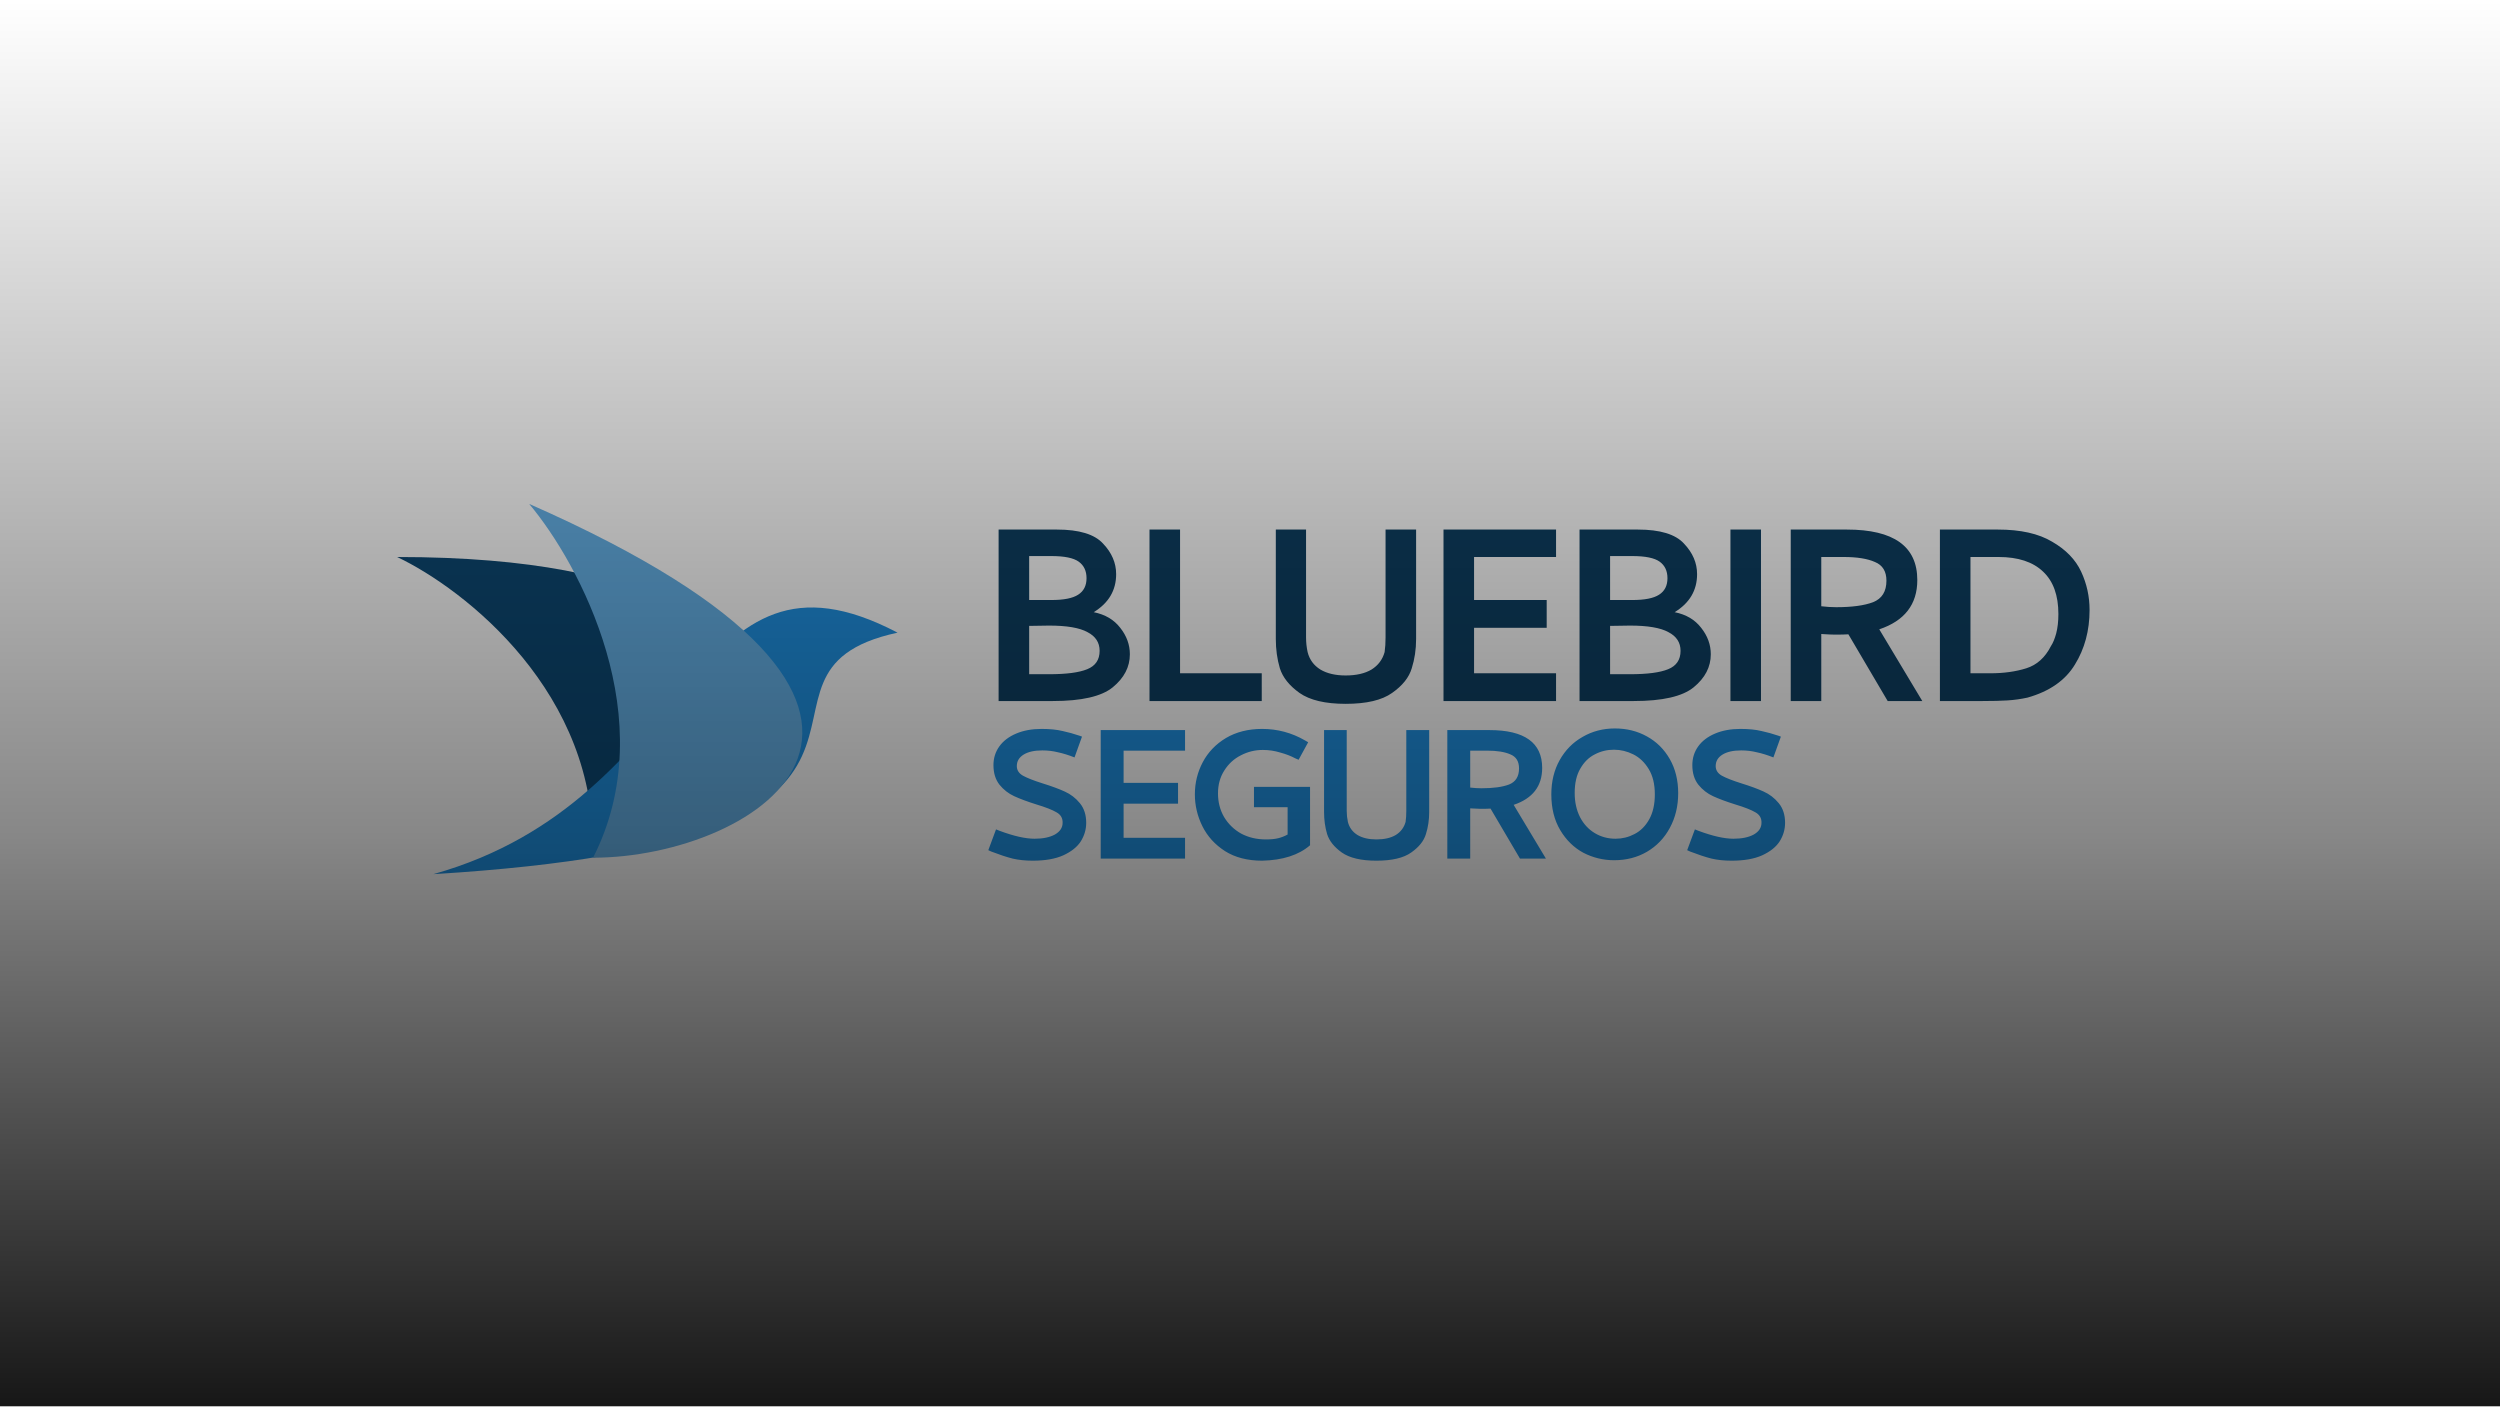
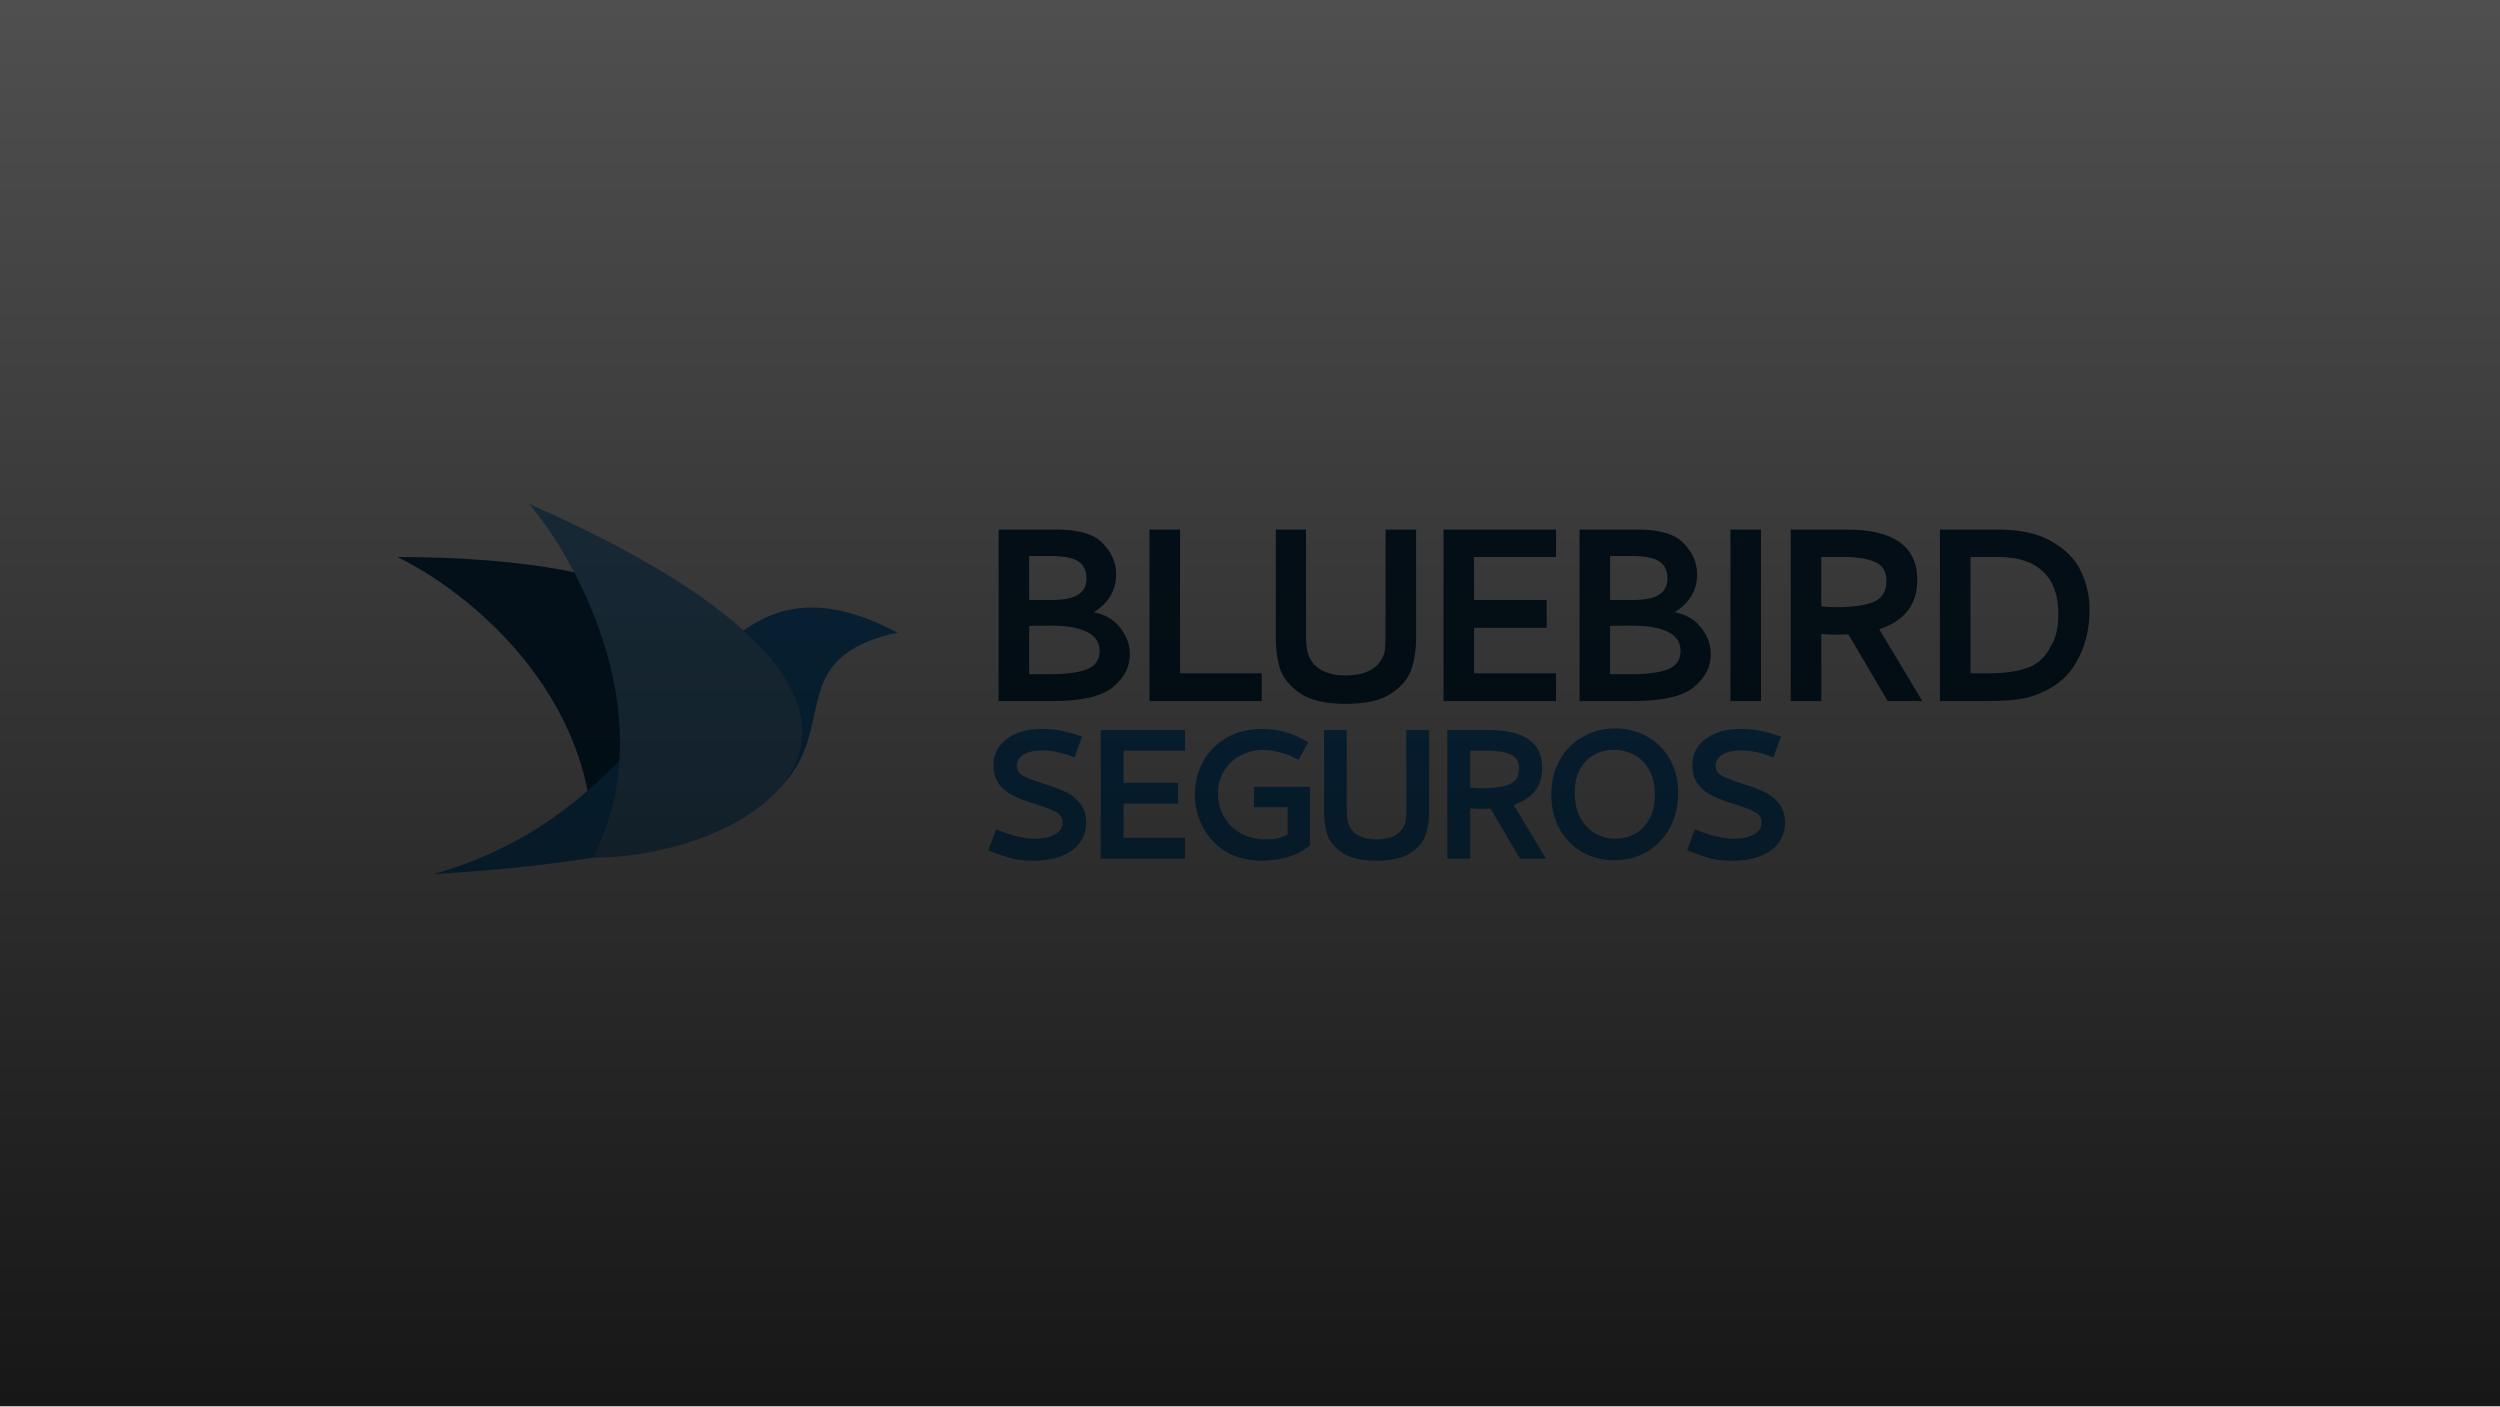
<svg xmlns="http://www.w3.org/2000/svg" width="1920" height="1080" viewBox="0 0 1920 1080" fill="none">
  <g clip-path="url(#clip0_1046_404)">
    <rect width="1920" height="1080" fill="white" />
    <rect width="1920" height="1080" fill="white" />
    <path d="M455.118 656.202C459.737 532.643 356.964 452.436 305 427.777C514.588 427.777 562.895 490.326 560.85 521.601L455.118 656.202Z" fill="#0D4974" />
    <path d="M689.316 485.875C529.455 402.155 537.394 613.981 332.786 671.357C757.158 645.376 544.611 517.27 689.316 485.875Z" fill="#2092E3" />
    <path d="M406.401 387C445.013 432.95 509.463 552.779 455.478 658.728C579.614 658.728 766.901 545.779 406.401 387Z" fill="#66B2E8" />
    <path d="M766.933 538.395H808.595C830.623 538.395 845.948 534.883 854.567 527.859C863.347 520.676 867.736 512.216 867.736 502.479C867.736 495.136 865.262 488.352 860.314 482.126C855.525 475.901 848.741 471.91 839.962 470.154C851.455 463.131 857.201 453.394 857.201 440.943C857.201 432.323 853.849 424.501 847.145 417.478C840.6 410.295 828.788 406.703 811.708 406.703H766.933V538.395ZM807.398 427.055C817.454 427.055 824.478 428.492 828.468 431.365C832.459 434.238 834.454 438.469 834.454 444.055C834.454 449.802 832.299 454.032 827.99 456.746C823.839 459.459 816.975 460.816 807.398 460.816H790.398V427.055H807.398ZM805.722 480.45C819.29 480.45 829.107 482.126 835.173 485.478C841.398 488.671 844.511 493.46 844.511 499.845C844.511 506.709 841.318 511.418 834.933 513.972C828.708 516.526 818.971 517.803 805.722 517.803H790.398V480.69L805.722 480.45ZM882.82 538.395H969.019V517.084H906.285V406.703H882.82V538.395ZM1033.46 540.549C1049.42 540.549 1061.31 537.756 1069.13 532.169C1077.11 526.582 1082.14 520.277 1084.22 513.253C1086.45 506.23 1087.57 498.727 1087.57 490.746V406.703H1064.11V489.549C1064.11 493.699 1063.87 497.45 1063.39 500.803C1061.79 506.549 1058.44 511.019 1053.33 514.211C1048.22 517.244 1041.6 518.761 1033.46 518.761C1025.64 518.761 1019.17 517.244 1014.06 514.211C1008.95 511.019 1005.68 506.549 1004.25 500.803C1003.45 497.131 1003.05 493.38 1003.05 489.549V406.703H979.823V490.746C979.823 498.727 980.86 506.23 982.935 513.253C985.17 520.277 990.198 526.582 998.02 532.169C1006 537.756 1017.81 540.549 1033.46 540.549ZM1195.05 538.395V517.084H1132.08V482.126H1187.86V460.816H1132.08V427.774H1195.05V406.703H1108.61V538.395H1195.05ZM1213.09 538.395H1254.75C1276.78 538.395 1292.1 534.883 1300.72 527.859C1309.5 520.676 1313.89 512.216 1313.89 502.479C1313.89 495.136 1311.42 488.352 1306.47 482.126C1301.68 475.901 1294.9 471.91 1286.12 470.154C1297.61 463.131 1303.36 453.394 1303.36 440.943C1303.36 432.323 1300 424.501 1293.3 417.478C1286.75 410.295 1274.94 406.703 1257.86 406.703H1213.09V538.395ZM1253.55 427.055C1263.61 427.055 1270.63 428.492 1274.62 431.365C1278.61 434.238 1280.61 438.469 1280.61 444.055C1280.61 449.802 1278.45 454.032 1274.14 456.746C1269.99 459.459 1263.13 460.816 1253.55 460.816H1236.55V427.055H1253.55ZM1251.88 480.45C1265.44 480.45 1275.26 482.126 1281.33 485.478C1287.55 488.671 1290.67 493.46 1290.67 499.845C1290.67 506.709 1287.47 511.418 1281.09 513.972C1274.86 516.526 1265.13 517.803 1251.88 517.803H1236.55V480.69L1251.88 480.45ZM1328.98 538.395H1352.44V406.703H1328.98V538.395ZM1375.28 538.395H1398.74V486.915C1403.53 487.234 1407.04 487.394 1409.28 487.394C1413.75 487.394 1417.18 487.314 1419.57 487.155L1449.74 538.395H1476.32L1443.28 483.324C1462.75 476.779 1472.49 464.168 1472.49 445.492C1472.49 419.633 1454.45 406.703 1418.38 406.703H1375.28V538.395ZM1415.98 427.774C1426.2 427.774 1434.18 429.051 1439.92 431.605C1445.83 433.999 1448.78 438.788 1448.78 445.971C1448.78 454.272 1445.35 459.779 1438.49 462.492C1431.78 465.046 1422.37 466.323 1410.23 466.323C1406.56 466.323 1402.73 466.084 1398.74 465.605V427.774H1415.98ZM1489.85 538.395H1522.66C1530.48 538.395 1536.86 538.235 1541.81 537.916C1546.92 537.596 1552.03 536.878 1557.14 535.761C1574.06 530.972 1586.19 522.512 1593.53 510.38C1601.03 498.249 1604.79 484.281 1604.79 468.478C1604.79 458.103 1602.63 448.286 1598.32 439.027C1594.01 429.769 1586.59 422.107 1576.05 416.041C1565.68 409.816 1551.79 406.703 1534.39 406.703H1489.85V538.395ZM1534.87 427.774C1549.87 427.774 1561.29 431.525 1569.11 439.027C1576.93 446.37 1580.84 457.225 1580.84 471.591C1580.84 477.178 1580.28 482.126 1579.17 486.436C1578.05 490.586 1576.69 493.859 1575.09 496.253C1570.63 505.033 1564.32 510.699 1556.18 513.253C1548.04 515.807 1538.86 517.084 1528.64 517.084H1513.32V427.774H1534.87Z" fill="#0E4063" />
    <path d="M800.474 576.318C804.661 576.318 808.668 576.796 812.496 577.753C816.443 578.591 820.69 579.906 825.235 581.701L830.977 565.731L829.003 565.014C824.817 563.578 820.51 562.382 816.084 561.425C811.658 560.348 806.275 559.81 799.936 559.81C792.519 559.81 786 561.006 780.378 563.399C774.755 565.791 770.449 569.081 767.458 573.267C764.468 577.454 762.973 582.239 762.973 587.622C762.973 593.723 764.528 598.747 767.638 602.694C770.748 606.522 774.516 609.453 778.942 611.486C783.368 613.52 788.99 615.613 795.809 617.766C802.986 619.92 808.189 621.953 811.419 623.867C814.649 625.661 816.204 628.353 816.084 631.942C816.084 635.65 814.111 638.64 810.163 640.913C806.216 643.066 801.012 644.143 794.553 644.143C787.495 644.143 778.523 642.109 767.638 638.042L764.946 636.966L759.025 652.935L761.358 654.012C767.578 656.404 773.021 658.198 777.686 659.395C782.351 660.471 787.495 661.009 793.117 661.009C802.687 661.009 810.522 659.634 816.623 656.882C822.843 654.012 827.329 650.423 830.08 646.117C832.831 641.691 834.207 636.966 834.207 631.942C834.207 625.841 832.592 620.817 829.362 616.869C826.133 612.922 822.245 609.931 817.699 607.898C813.273 605.864 807.591 603.771 800.653 601.618C793.835 599.464 788.811 597.491 785.581 595.696C782.471 593.902 780.916 591.45 780.916 588.34C780.916 584.631 782.65 581.701 786.119 579.547C789.588 577.394 794.373 576.318 800.474 576.318ZM910.117 659.395V643.425H862.926V617.228H904.734V601.259H862.926V576.497H910.117V560.707H845.342V659.395H910.117ZM963.053 604.309V619.92H988.891V640.913C986.499 642.229 984.047 643.186 981.535 643.784C979.142 644.382 976.032 644.681 972.204 644.681C965.147 644.681 958.807 643.186 953.185 640.195C947.682 637.085 943.316 632.839 940.086 627.456C936.976 622.073 935.421 616.032 935.421 609.333C935.421 602.634 937.036 596.773 940.265 591.749C943.495 586.605 947.742 582.717 953.005 580.086C958.268 577.334 963.891 575.959 969.872 575.959C974.417 575.959 978.843 576.617 983.15 577.933C987.576 579.129 991.463 580.624 994.813 582.418L997.325 583.495L1004.68 570.038L1002.17 568.602C992.002 562.741 981.056 559.81 969.333 559.81C958.687 559.81 949.417 562.143 941.522 566.808C933.746 571.473 927.825 577.634 923.758 585.289C919.691 592.945 917.657 601.199 917.657 610.051C917.657 618.544 919.571 626.678 923.399 634.454C927.227 642.229 933.028 648.629 940.804 653.653C948.579 658.557 958.089 661.009 969.333 661.009C985.123 660.651 997.385 656.703 1006.12 649.167V604.309H963.053ZM1057.07 661.009C1069.03 661.009 1077.94 658.916 1083.8 654.729C1089.79 650.543 1093.55 645.818 1095.11 640.554C1096.78 635.291 1097.62 629.669 1097.62 623.688V560.707H1080.04V622.79C1080.04 625.901 1079.86 628.712 1079.5 631.224C1078.3 635.53 1075.79 638.88 1071.96 641.272C1068.13 643.545 1063.17 644.681 1057.07 644.681C1051.21 644.681 1046.36 643.545 1042.53 641.272C1038.71 638.88 1036.25 635.53 1035.18 631.224C1034.58 628.472 1034.28 625.661 1034.28 622.79V560.707H1016.88V623.688C1016.88 629.669 1017.65 635.291 1019.21 640.554C1020.88 645.818 1024.65 650.543 1030.51 654.729C1036.49 658.916 1045.35 661.009 1057.07 661.009ZM1111.54 659.395H1129.12V620.817C1132.71 621.056 1135.34 621.176 1137.02 621.176C1140.36 621.176 1142.94 621.116 1144.73 620.996L1167.34 659.395H1187.26L1162.49 618.125C1177.09 613.221 1184.39 603.771 1184.39 589.775C1184.39 570.396 1170.87 560.707 1143.83 560.707H1111.54V659.395ZM1142.04 576.497C1149.7 576.497 1155.68 577.454 1159.98 579.368C1164.41 581.162 1166.62 584.751 1166.62 590.134C1166.62 596.354 1164.05 600.481 1158.91 602.515C1153.88 604.429 1146.82 605.386 1137.73 605.386C1134.98 605.386 1132.11 605.206 1129.12 604.847V576.497H1142.04ZM1240.23 559.451C1231.14 559.451 1222.88 561.604 1215.47 565.911C1208.05 570.097 1202.19 576.019 1197.88 583.674C1193.57 591.33 1191.42 600.122 1191.42 610.051C1191.42 620.697 1193.69 629.848 1198.24 637.504C1202.79 645.16 1208.71 650.961 1216 654.909C1223.42 658.737 1231.31 660.651 1239.69 660.651C1249.02 660.651 1257.39 658.497 1264.81 654.191C1272.34 649.765 1278.21 643.664 1282.39 635.889C1286.7 627.994 1288.85 619.082 1288.85 609.154C1288.85 599.225 1286.7 590.493 1282.39 582.957C1278.09 575.421 1272.23 569.619 1264.81 565.552C1257.51 561.485 1249.32 559.451 1240.23 559.451ZM1239.51 575.779C1244.65 575.779 1249.62 576.976 1254.4 579.368C1259.19 581.76 1263.13 585.529 1266.24 590.672C1269.35 595.816 1270.91 602.275 1270.91 610.051C1270.91 617.707 1269.47 624.106 1266.6 629.25C1263.73 634.394 1259.96 638.162 1255.3 640.554C1250.75 642.947 1245.91 644.143 1240.76 644.143C1234.9 644.143 1229.58 642.707 1224.8 639.836C1220.01 636.966 1216.24 632.898 1213.49 627.635C1210.74 622.252 1209.36 616.032 1209.36 608.974C1209.36 601.438 1210.8 595.218 1213.67 590.313C1216.54 585.289 1220.25 581.641 1224.8 579.368C1229.34 576.976 1234.25 575.779 1239.51 575.779ZM1337.21 576.318C1341.39 576.318 1345.4 576.796 1349.23 577.753C1353.18 578.591 1357.42 579.906 1361.97 581.701L1367.71 565.731L1365.74 565.014C1361.55 563.578 1357.24 562.382 1352.82 561.425C1348.39 560.348 1343.01 559.81 1336.67 559.81C1329.25 559.81 1322.73 561.006 1317.11 563.399C1311.49 565.791 1307.18 569.081 1304.19 573.267C1301.2 577.454 1299.71 582.239 1299.71 587.622C1299.71 593.723 1301.26 598.747 1304.37 602.694C1307.48 606.522 1311.25 609.453 1315.68 611.486C1320.1 613.52 1325.72 615.613 1332.54 617.766C1339.72 619.92 1344.92 621.953 1348.15 623.867C1351.38 625.661 1352.94 628.353 1352.82 631.942C1352.82 635.65 1350.85 638.64 1346.9 640.913C1342.95 643.066 1337.75 644.143 1331.29 644.143C1324.23 644.143 1315.26 642.109 1304.37 638.042L1301.68 636.966L1295.76 652.935L1298.09 654.012C1304.31 656.404 1309.76 658.198 1314.42 659.395C1319.09 660.471 1324.23 661.009 1329.85 661.009C1339.42 661.009 1347.26 659.634 1353.36 656.882C1359.58 654.012 1364.06 650.423 1366.81 646.117C1369.57 641.691 1370.94 636.966 1370.94 631.942C1370.94 625.841 1369.33 620.817 1366.1 616.869C1362.87 612.922 1358.98 609.931 1354.43 607.898C1350.01 605.864 1344.33 603.771 1337.39 601.618C1330.57 599.464 1325.55 597.491 1322.32 595.696C1319.21 593.902 1317.65 591.45 1317.65 588.34C1317.65 584.631 1319.38 581.701 1322.85 579.547C1326.32 577.394 1331.11 576.318 1337.21 576.318Z" fill="#2092E3" />
    <rect width="1920" height="1080" fill="url(#paint0_linear_1046_404)" />
  </g>
  <defs>
    <linearGradient id="paint0_linear_1046_404" x1="960" y1="0" x2="960" y2="1080" gradientUnits="userSpaceOnUse">
-       <stop stop-opacity="0" />
-       <stop offset="0.594" stop-opacity="0.47" />
+       <stop stop-opacity="0.69" />
      <stop offset="1" stop-opacity="0.91" />
    </linearGradient>
    <clipPath id="clip0_1046_404">
      <rect width="1920" height="1080" fill="white" />
    </clipPath>
  </defs>
</svg>
